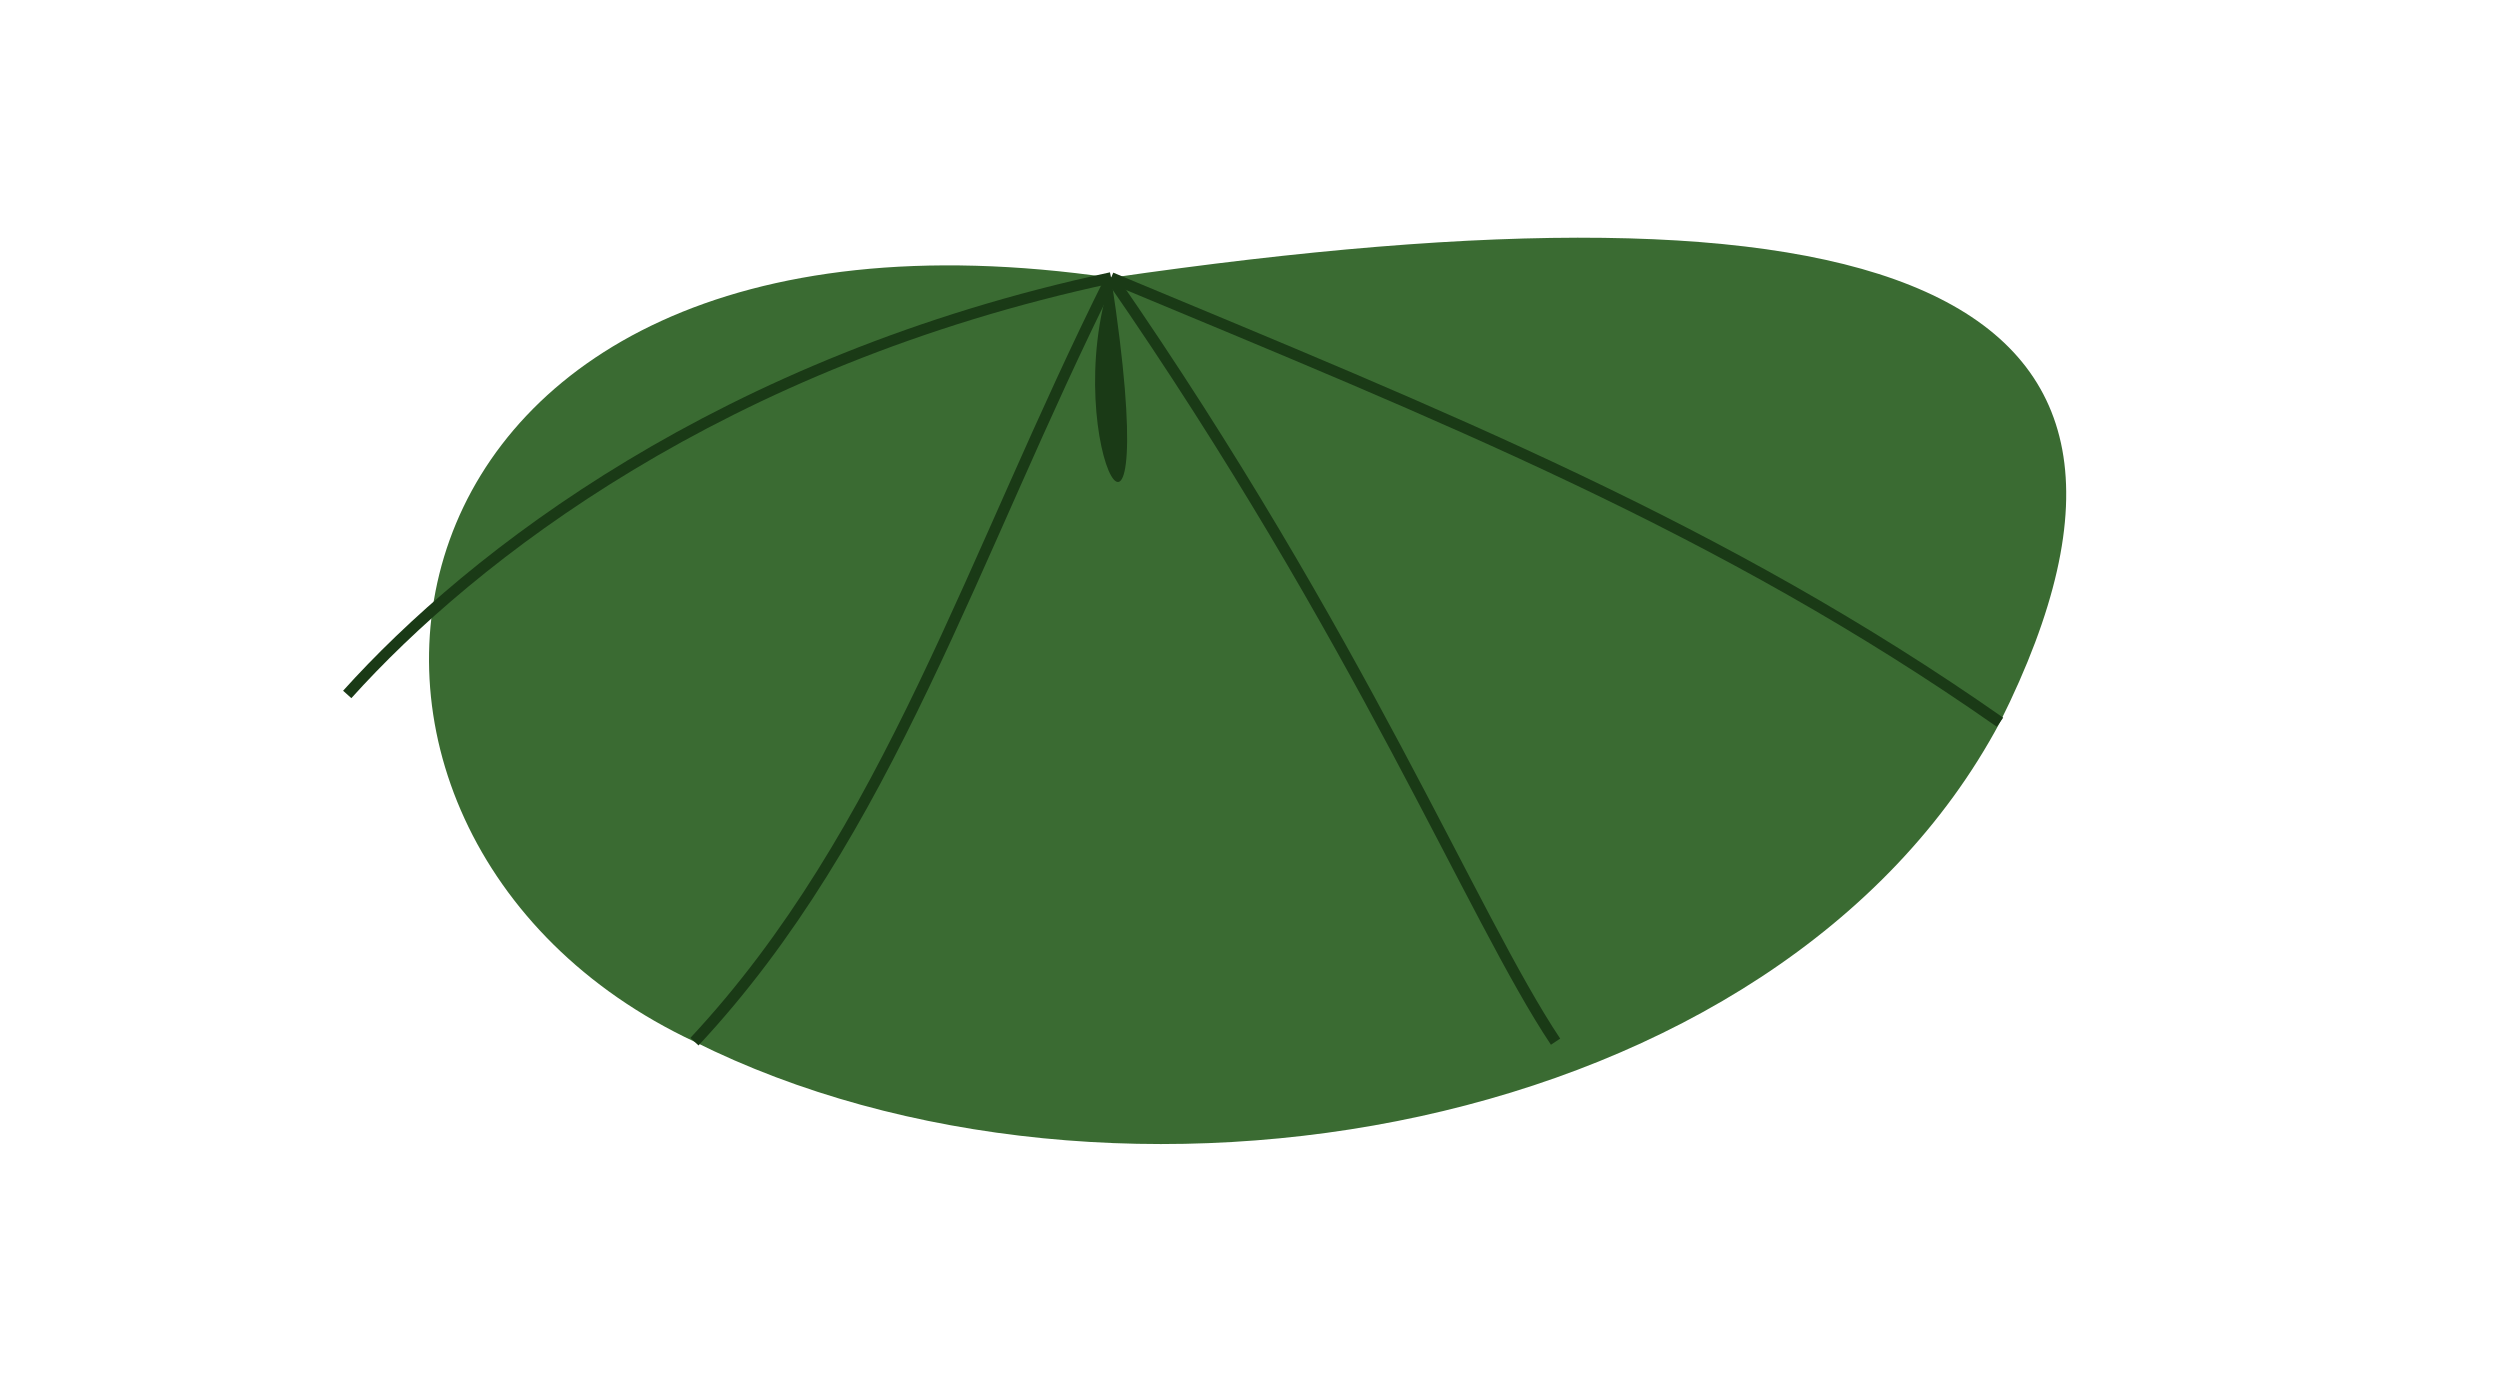
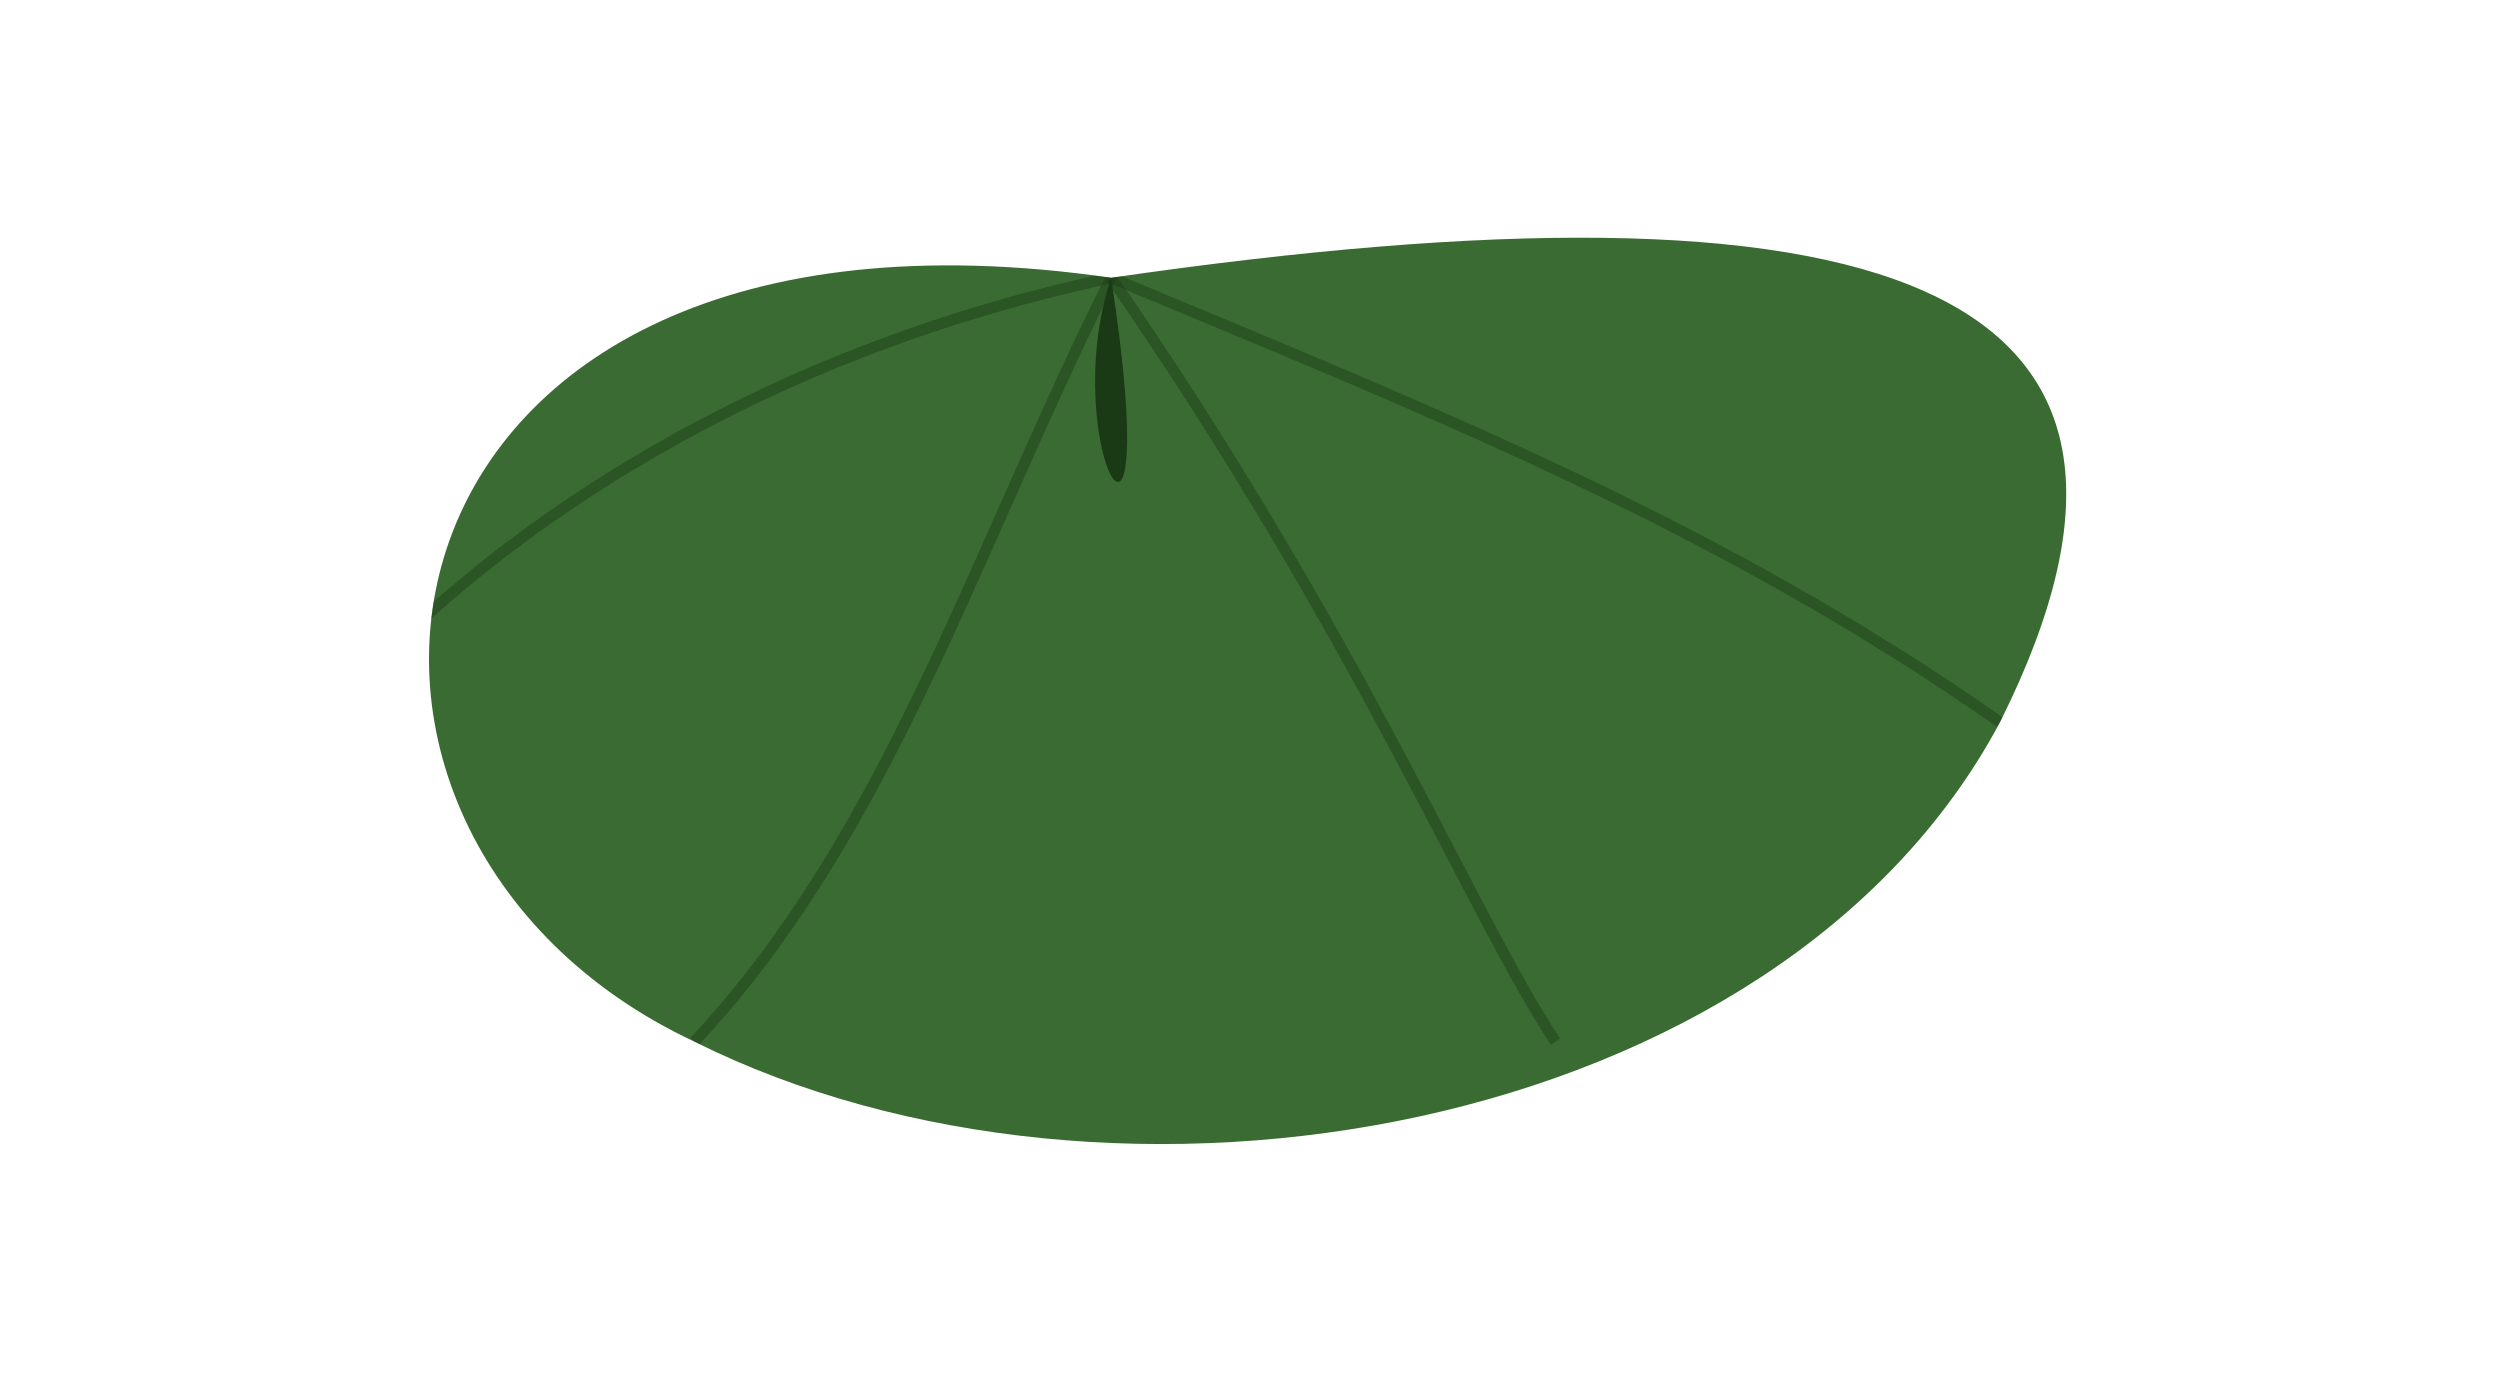
- <svg xmlns="http://www.w3.org/2000/svg" viewBox="-80 -20 180 100" pointer-events="visibleFill">
+ <svg xmlns="http://www.w3.org/2000/svg" viewBox="-80 -20 180 100">
+   <defs>
+     <clipPath id="pad-clip">
+       <path d="M0,0 C-55,-8 -62,40 -30,55 C0,70 48,62 64,32 C80,0 55,-8 0,0 Z" />
+     </clipPath>
+   </defs>
  <path d="M0,0 C-55,-8 -62,40 -30,55 C0,70 48,62 64,32 C80,0 55,-8 0,0 Z" fill="#3a6b32" />
+   <g clip-path="url(#pad-clip)">
+     <path d="M0,0 C18,26 26,46 32,55" fill="none" stroke="#1a3a16" stroke-width="0.8" opacity="0.45" />
+     <path d="M0,0 C-10,20 -16,40 -30,55" fill="none" stroke="#1a3a16" stroke-width="0.8" opacity="0.45" />
+     <path d="M0,0 C24,10 44,18 64,32" fill="none" stroke="#1a3a16" stroke-width="0.8" opacity="0.45" />
+     <path d="M0,0 C-28,6 -46,20 -55,30" fill="none" stroke="#1a3a16" stroke-width="0.8" opacity="0.45" />
+   </g>
  <path d="M0,0 C-4,12 4,26 0,0 Z" fill="#1a3a16" />
-   <path d="M0,0 C18,26 26,46 32,55" fill="none" stroke="#1a3a16" stroke-width="0.8" />
-   <path d="M0,0 C-10,20 -16,40 -30,55" fill="none" stroke="#1a3a16" stroke-width="0.8" />
-   <path d="M0,0 C24,10 44,18 64,32" fill="none" stroke="#1a3a16" stroke-width="0.8" />
-   <path d="M0,0 C-28,6 -46,20 -55,30" fill="none" stroke="#1a3a16" stroke-width="0.8" />
</svg>
